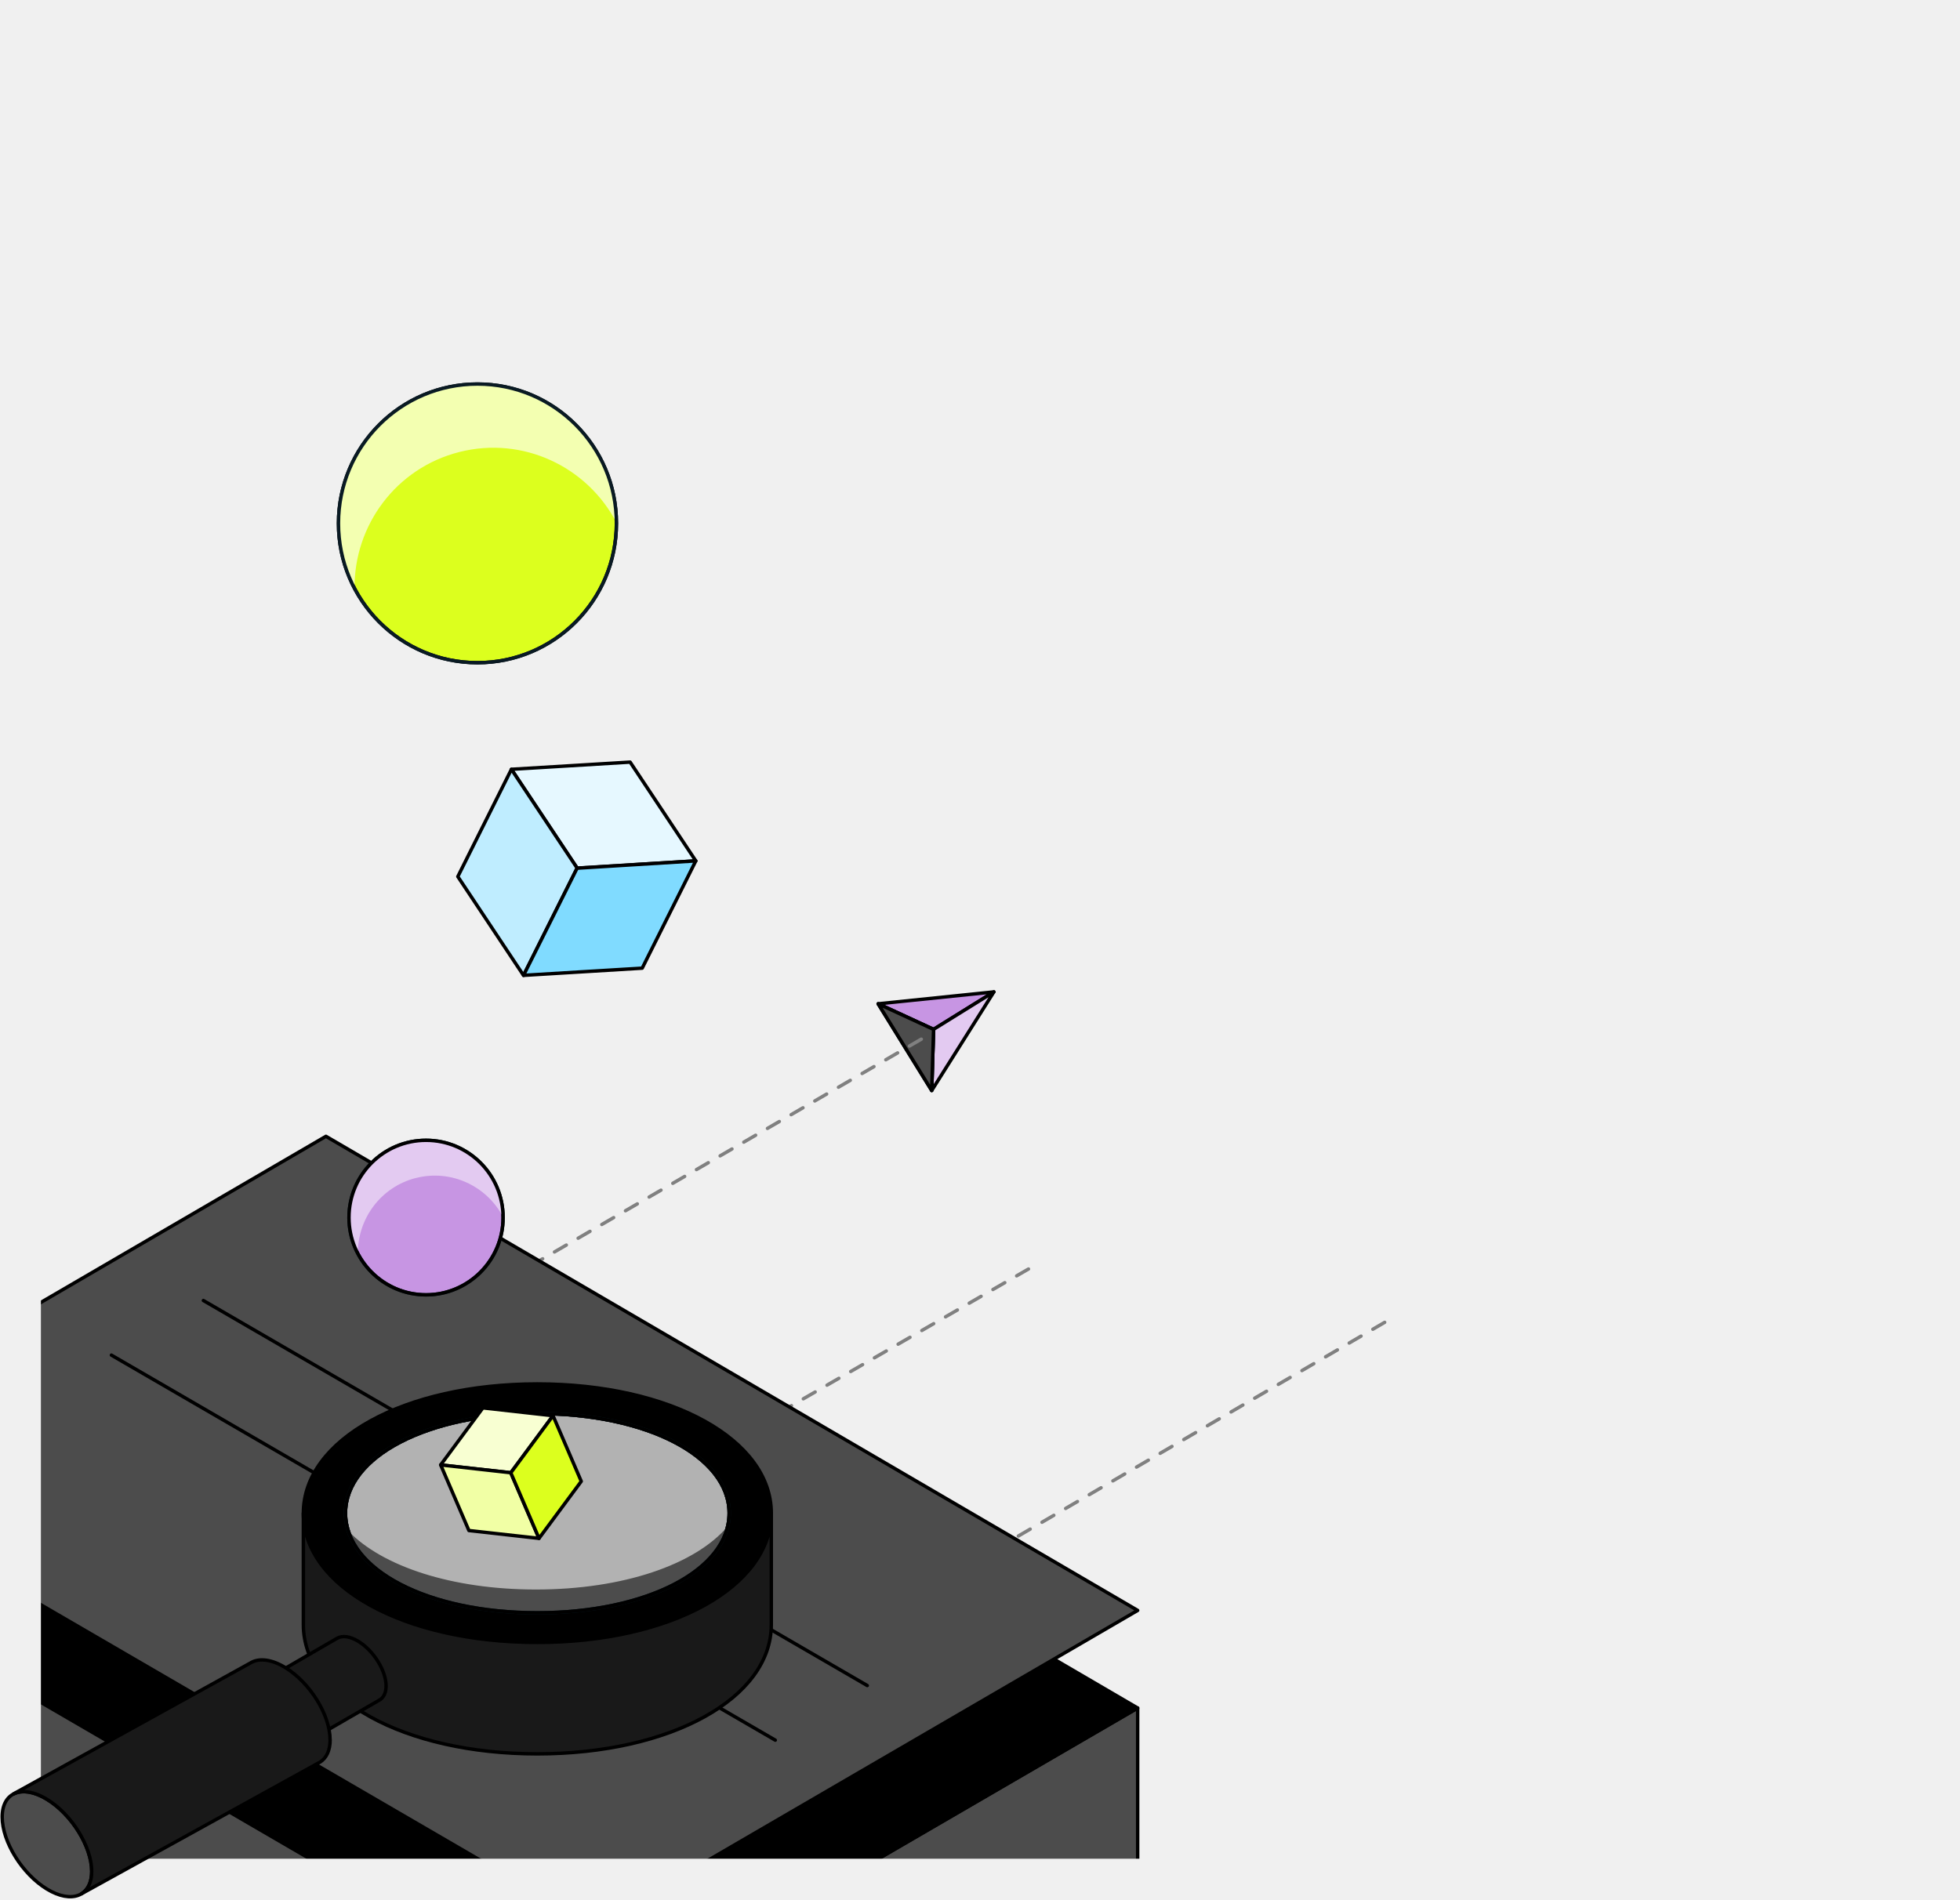
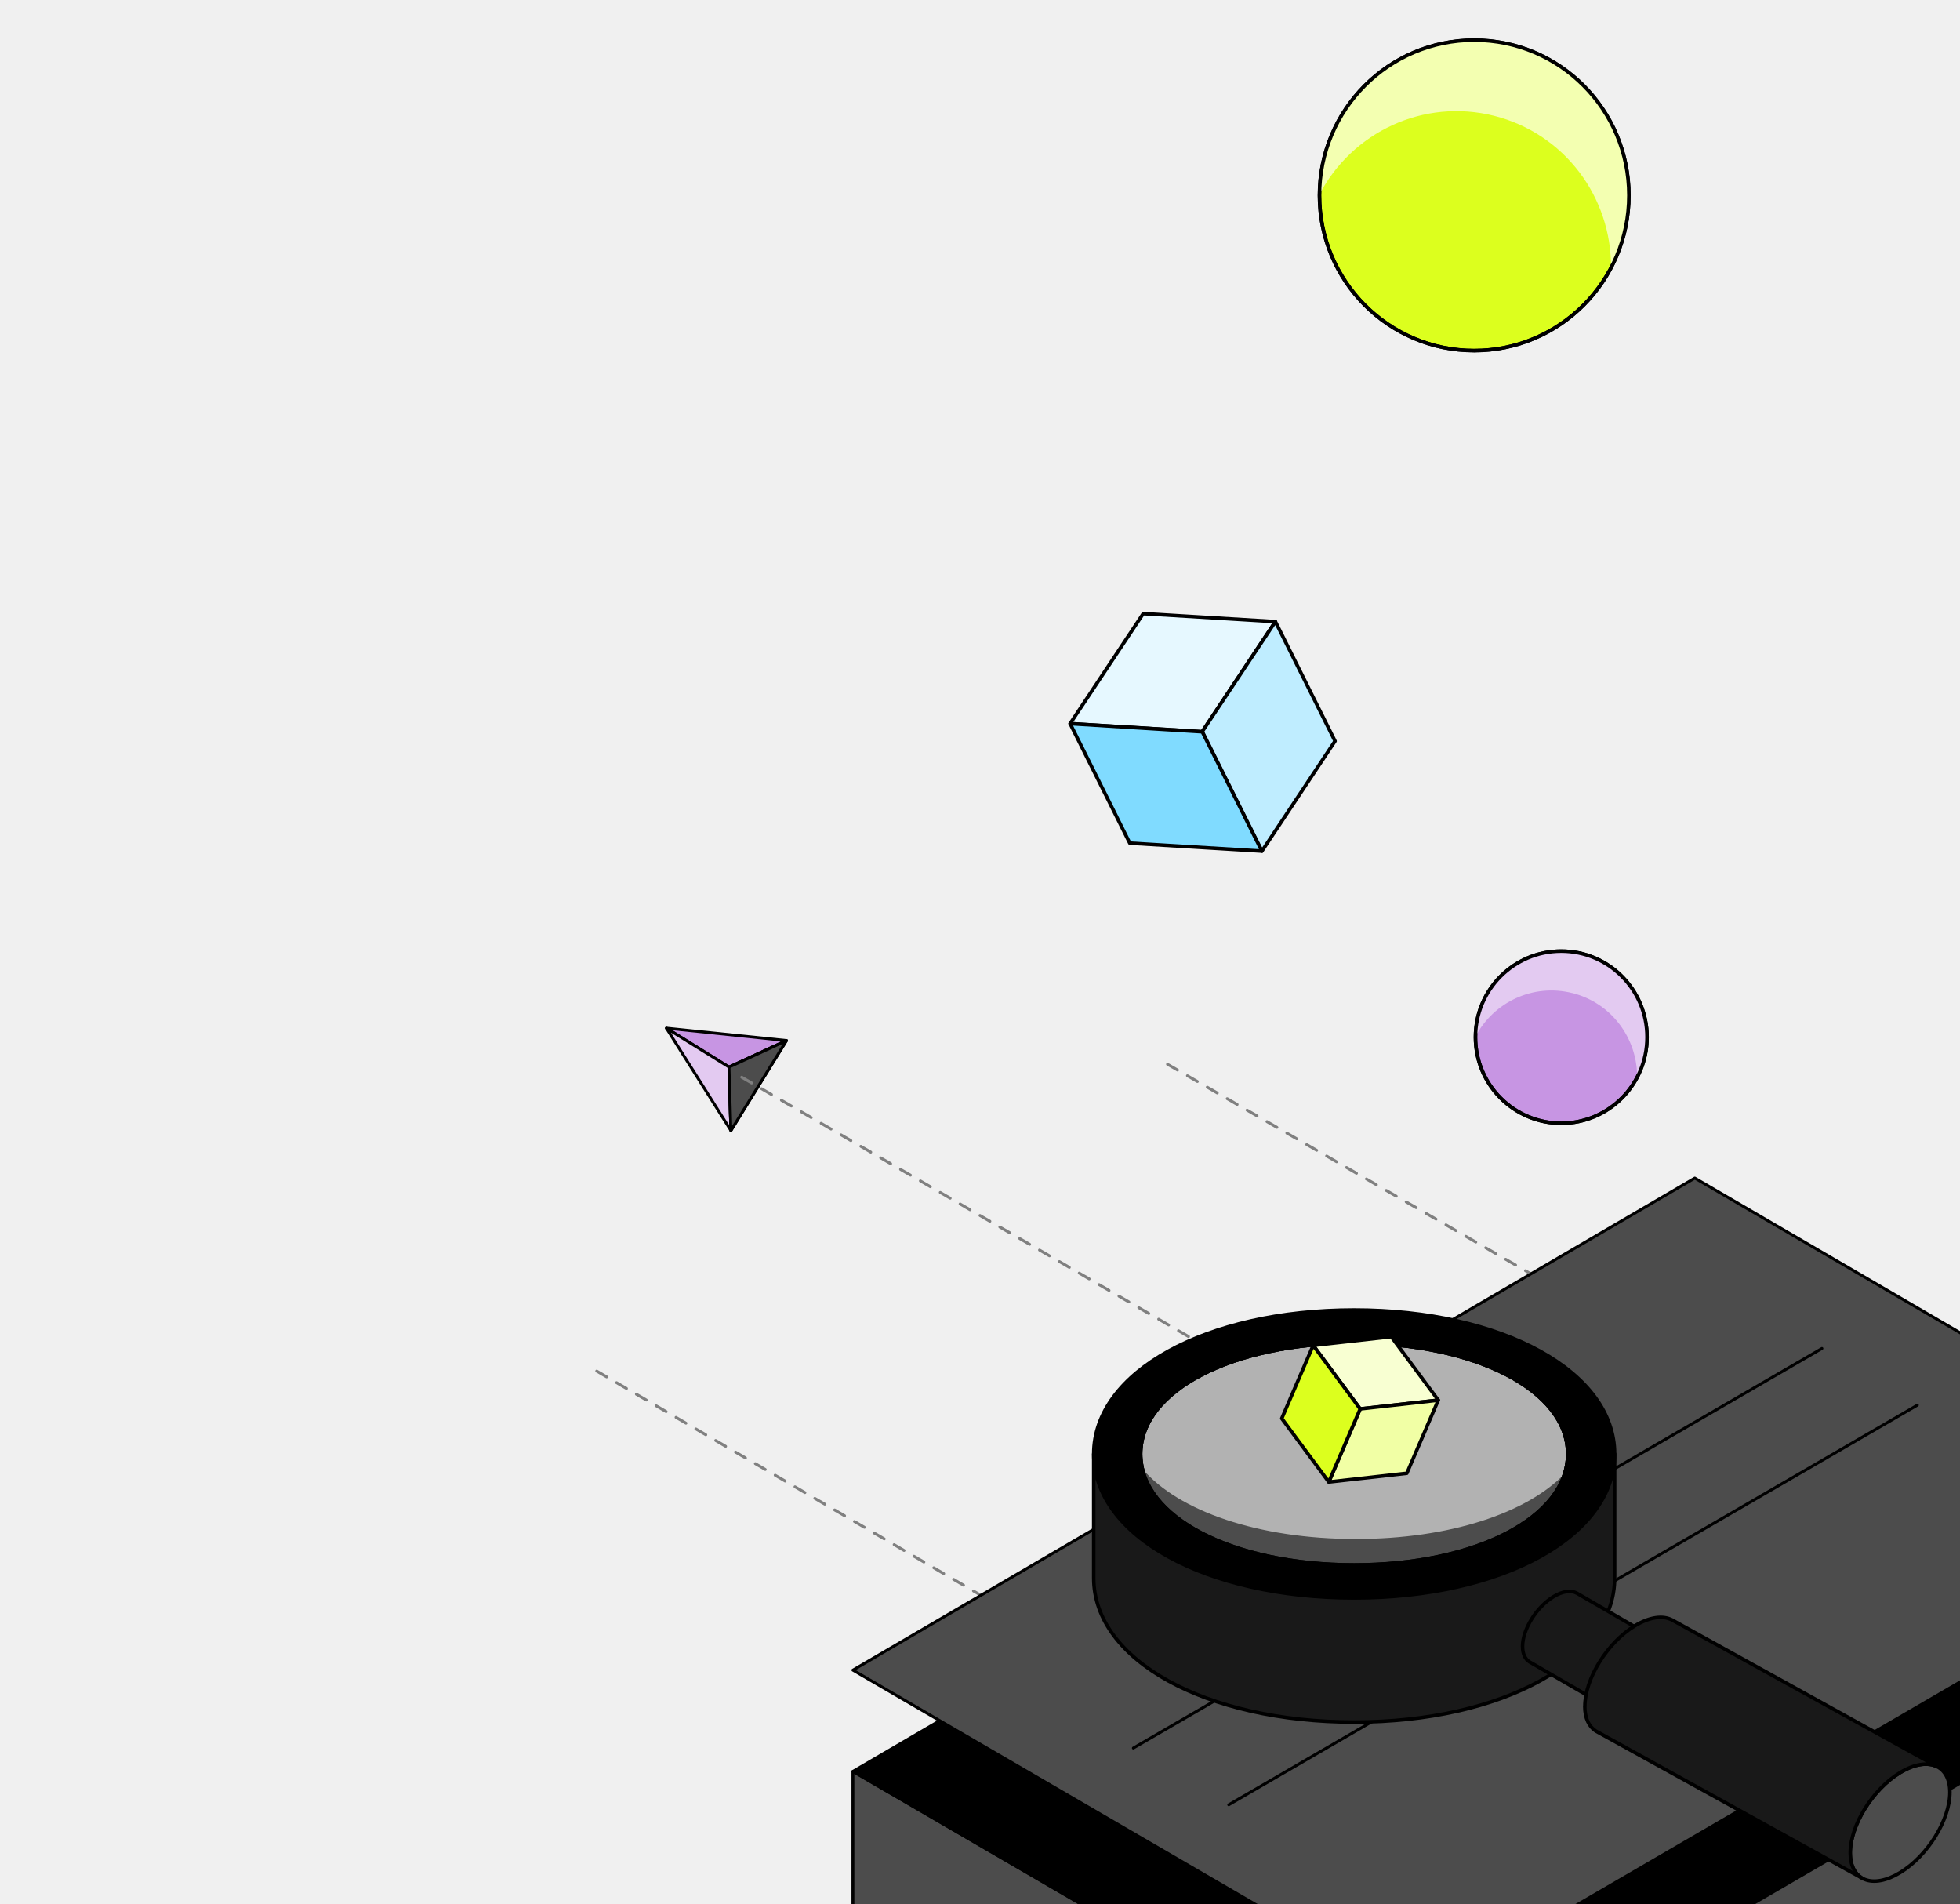
- <svg xmlns="http://www.w3.org/2000/svg" width="490" height="475" viewBox="0 0 490 475" fill="none">
-   <mask id="mask0_916_24282" style="mask-type:luminance" maskUnits="userSpaceOnUse" x="10" y="0" width="480" height="465">
-     <path d="M490.001 0.277H10.227V464.78H490.001V0.277Z" fill="white" />
-   </mask>
-   <g mask="url(#mask0_916_24282)">
-     <path d="M248.47 248.027L233.39 257.393L219.541 251.003L248.47 248.027Z" fill="#C795E3" stroke="black" stroke-width="0.856" stroke-linecap="round" stroke-linejoin="round" />
-     <path d="M232.934 272.68L233.393 257.393L248.473 248.027L232.934 272.68Z" fill="#E3CAF1" stroke="black" stroke-width="0.856" stroke-linecap="round" stroke-linejoin="round" />
-     <path d="M232.93 272.688L219.541 251.012L233.39 257.402L232.93 272.688Z" fill="#C795E3" stroke="#091A23" stroke-width="0.856" stroke-linecap="round" stroke-linejoin="round" />
-     <path d="M232.93 272.688L219.541 251.012L233.39 257.402L232.93 272.688Z" fill="#4C4C4C" stroke="black" stroke-width="0.856" stroke-linecap="round" stroke-linejoin="round" />
-     <path d="M230.324 259.848L-352.824 598.18C-371.39 608.88 -382.828 628.703 -382.828 650.165C-382.828 681.273 -349.181 700.681 -322.352 685.042L44.298 471.396C63.289 460.324 87.112 474.068 87.112 496.085C87.112 517.132 76.937 536.731 60.06 548.836M257.122 317.324L-84.535 514.31M346.167 330.66L-22.805 545.932" stroke="#808080" stroke-width="0.856" stroke-linecap="round" stroke-linejoin="round" stroke-dasharray="3.42 3.42" />
-     <path d="M-54.719 387.582V426.424L149.339 544.218L148.263 505.874L-54.719 387.582Z" fill="#4C4C4C" stroke="black" stroke-width="0.856" stroke-linecap="round" stroke-linejoin="round" />
-     <path d="M284.416 427.098V466.23L149.694 544.215L148.617 505.977L284.416 427.098Z" fill="#4C4C4C" stroke="black" stroke-width="0.856" stroke-linecap="round" stroke-linejoin="round" />
-     <path d="M-54.719 387.93L81.485 308.551L284.419 427.1L148.56 506.141L-54.719 387.93Z" fill="black" stroke="black" stroke-width="0.856" stroke-linecap="round" stroke-linejoin="round" />
-     <path d="M-54.719 363.519L81.485 284.137L284.419 402.691L148.56 481.727L-54.719 363.519Z" fill="#4C4C4C" stroke="black" stroke-width="0.856" stroke-linecap="round" stroke-linejoin="round" />
-     <path d="M50.844 325.199L216.82 421.48" stroke="black" stroke-width="0.856" stroke-linecap="round" stroke-linejoin="round" />
-     <path d="M27.848 338.855L193.824 435.136" stroke="black" stroke-width="0.856" stroke-linecap="round" stroke-linejoin="round" />
-   </g>
-   <path d="M134.334 410.699C100.987 410.699 75.838 396.802 75.838 378.379C75.838 359.956 100.987 346.059 134.334 346.059C167.68 346.059 192.829 359.956 192.829 378.379C192.829 396.802 167.68 410.699 134.334 410.699Z" fill="black" stroke="black" stroke-width="0.856" stroke-linecap="round" stroke-linejoin="round" />
-   <path d="M134.333 403.289C106.987 403.289 86.373 392.581 86.373 378.375C86.373 364.17 106.995 353.462 134.333 353.462C161.68 353.462 182.294 364.17 182.294 378.375C182.294 392.581 161.672 403.289 134.333 403.289Z" fill="#B2B2B2" stroke="black" stroke-width="0.856" stroke-linecap="round" stroke-linejoin="round" />
-   <path d="M192.829 378.376C192.829 396.799 167.68 410.696 134.334 410.696C100.987 410.696 75.838 396.799 75.838 378.376V406.243C75.838 424.665 100.987 438.563 134.334 438.563C167.68 438.563 192.829 424.665 192.829 406.243V378.376Z" fill="#191919" stroke="black" stroke-width="0.856" stroke-linecap="round" stroke-linejoin="round" />
-   <path d="M133.979 397.465C112.956 397.465 95.578 391.677 87.09 382.841C90.917 394.765 109.94 403.293 134.334 403.293C158.727 403.293 178.948 394.22 181.893 381.712C173.837 391.18 155.885 397.465 133.979 397.465Z" fill="#4C4C4C" />
-   <path d="M64.6 440.082C64.6 443.92 61.498 445.143 57.671 442.814C53.844 440.485 50.742 435.486 50.742 431.648C50.742 427.811 53.844 426.587 57.671 428.916C61.498 431.246 64.6 436.244 64.6 440.082Z" fill="#E8EBEC" stroke="#091A23" stroke-width="0.856" stroke-linecap="round" stroke-linejoin="round" />
-   <path d="M96.523 421.612C96.523 417.767 93.413 412.753 89.571 410.415C87.492 409.152 85.641 408.939 84.366 409.61H84.358C84.279 409.649 84.201 409.697 84.13 409.744L52.516 428.064L52.531 428.08C53.799 427.448 55.626 427.669 57.665 428.909C61.492 431.238 64.594 436.237 64.594 440.075C64.594 441.741 64.004 442.917 63.027 443.517L94.893 425.087C94.909 425.087 94.917 425.071 94.933 425.063L94.996 425.032C95.941 424.408 96.515 423.255 96.515 421.612H96.523Z" fill="#191919" stroke="black" stroke-width="0.856" stroke-linecap="round" stroke-linejoin="round" />
-   <path d="M22.925 467.959C22.925 474.158 17.917 476.132 11.736 472.374C5.555 468.615 0.547 460.537 0.547 454.338C0.547 448.139 5.555 446.165 11.736 449.924C17.917 453.683 22.925 461.761 22.925 467.959Z" fill="#4C4C4C" stroke="black" stroke-width="0.856" stroke-linecap="round" stroke-linejoin="round" />
-   <path d="M82.522 435.053C82.522 428.838 77.498 420.745 71.302 416.97C67.947 414.933 64.947 414.585 62.892 415.675H62.876C62.75 415.738 62.624 415.809 62.506 415.888L3.412 448.548L3.436 448.58C5.483 447.553 8.436 447.916 11.735 449.922C17.916 453.681 22.924 461.759 22.924 467.958C22.924 470.65 21.979 472.546 20.396 473.517V473.533L79.924 440.667C79.947 440.652 79.963 440.644 79.987 440.628L80.089 440.573C81.616 439.57 82.538 437.698 82.538 435.045L82.522 435.053Z" fill="#191919" stroke="black" stroke-width="0.856" stroke-linecap="round" stroke-linejoin="round" />
-   <path d="M134.333 403.289C106.987 403.289 86.373 392.581 86.373 378.375C86.373 364.17 106.995 353.462 134.333 353.462C161.68 353.462 182.294 364.17 182.294 378.375C182.294 392.581 161.672 403.289 134.333 403.289Z" stroke="#091A23" stroke-width="0.856" stroke-linecap="round" stroke-linejoin="round" />
-   <path d="M134.333 403.289C106.987 403.289 86.373 392.581 86.373 378.375C86.373 364.17 106.995 353.462 134.333 353.462C161.68 353.462 182.294 364.17 182.294 378.375C182.294 392.581 161.672 403.289 134.333 403.289Z" stroke="black" stroke-width="0.856" stroke-linecap="round" stroke-linejoin="round" />
-   <path d="M127.854 192.365L157.531 190.567L173.952 215.266L144.283 217.071L127.854 192.365Z" fill="#E6F8FF" stroke="black" stroke-width="0.856" stroke-linecap="round" stroke-linejoin="round" />
-   <path d="M127.852 192.374L114.455 219.193L130.884 243.899L144.289 217.073L127.852 192.374Z" fill="#BFEDFF" stroke="black" stroke-width="0.856" stroke-linecap="round" stroke-linejoin="round" />
-   <path d="M173.952 215.268L160.554 242.094L130.885 243.891L144.275 217.095L173.952 215.268Z" fill="#80DBFF" stroke="black" stroke-width="0.856" stroke-linecap="round" stroke-linejoin="round" />
-   <path d="M110.17 366.303L120.724 352.047L138.257 354.005L127.698 368.267L110.17 366.303Z" fill="#F8FFD2" stroke="black" stroke-width="0.856" stroke-linecap="round" stroke-linejoin="round" />
-   <path d="M110.17 366.307L117.226 382.717L134.754 384.676L127.698 368.265L110.17 366.307Z" fill="#F1FFA5" stroke="black" stroke-width="0.856" stroke-linecap="round" stroke-linejoin="round" />
-   <path d="M138.257 354.003L145.313 370.414L134.754 384.669L127.703 368.275L138.257 354.003Z" fill="#DCFF1E" stroke="black" stroke-width="0.856" stroke-linecap="round" stroke-linejoin="round" />
-   <path d="M106.509 323.779C117.148 323.779 125.774 315.129 125.774 304.459C125.774 293.789 117.148 285.139 106.509 285.139C95.87 285.139 87.244 293.789 87.244 304.459C87.244 315.129 95.87 323.779 106.509 323.779Z" fill="#C795E3" stroke="#091A23" stroke-width="0.856" stroke-linecap="round" stroke-linejoin="round" />
-   <path d="M104.024 294.554C112.824 292.338 121.715 296.584 125.756 304.301C125.747 302.797 125.572 301.274 125.194 299.75C122.599 289.403 112.133 283.117 101.815 285.72C91.497 288.323 85.229 298.818 87.824 309.166C88.202 310.689 88.772 312.111 89.472 313.44C89.398 304.726 95.225 296.76 104.024 294.544V294.554Z" fill="#E3CAF1" />
-   <path d="M106.509 323.779C117.148 323.779 125.774 315.129 125.774 304.459C125.774 293.789 117.148 285.139 106.509 285.139C95.87 285.139 87.244 293.789 87.244 304.459C87.244 315.129 95.87 323.779 106.509 323.779Z" stroke="black" stroke-width="0.856" stroke-linecap="round" stroke-linejoin="round" />
-   <path d="M119.363 165.716C138.55 165.716 154.106 150.116 154.106 130.872C154.106 111.629 138.55 96.029 119.363 96.029C100.174 96.029 84.619 111.629 84.619 130.872C84.619 150.116 100.174 165.716 119.363 165.716Z" fill="#DCFF1E" stroke="black" stroke-width="0.856" stroke-linecap="round" stroke-linejoin="round" />
-   <path d="M114.88 113.016C130.744 109.018 146.778 116.685 154.072 130.601C154.049 127.884 153.745 125.143 153.056 122.392C148.381 103.73 129.502 92.406 110.894 97.094C92.285 101.783 80.994 120.716 85.669 139.377C86.358 142.129 87.385 144.688 88.638 147.089C88.503 131.371 99.004 117.013 114.88 113.016Z" fill="#F3FFB1" />
-   <path d="M119.363 165.716C138.55 165.716 154.106 150.116 154.106 130.872C154.106 111.629 138.55 96.029 119.363 96.029C100.174 96.029 84.619 111.629 84.619 130.872C84.619 150.116 100.174 165.716 119.363 165.716Z" stroke="#091A23" stroke-width="0.856" stroke-linecap="round" stroke-linejoin="round" />
+ <svg xmlns="http://www.w3.org/2000/svg" width="584" height="567" viewBox="0 0 584 567" fill="none">
+   <path d="M198.568 306.284L217.209 317.862L234.328 309.963L198.568 306.284Z" fill="#C795E3" stroke="black" stroke-width="0.856" stroke-linecap="round" stroke-linejoin="round" />
+   <path d="M217.775 336.762L217.207 317.862L198.566 306.284L217.775 336.762Z" fill="#E3CAF1" stroke="black" stroke-width="0.856" stroke-linecap="round" stroke-linejoin="round" />
+   <path d="M217.778 336.782L234.328 309.983L217.209 317.883L217.778 336.782Z" fill="#C795E3" stroke="black" stroke-width="0.856" stroke-linecap="round" stroke-linejoin="round" />
+   <path d="M217.778 336.782L234.328 309.983L217.209 317.883L217.778 336.782Z" fill="#4C4C4C" stroke="black" stroke-width="0.856" stroke-linecap="round" stroke-linejoin="round" />
+   <path d="M220.996 320.888L941.847 739.169C964.797 752.396 978.937 776.904 978.937 803.438C978.937 841.896 937.344 865.89 904.18 846.556L450.95 582.425C427.475 568.737 398.026 585.729 398.026 612.948C398.026 638.968 410.604 663.199 431.466 678.164" stroke="#808080" stroke-width="0.856" stroke-linecap="round" stroke-linejoin="round" stroke-dasharray="3.42 3.42" />
+   <path d="M347.878 317.039L689.535 514.025" stroke="#808080" stroke-width="0.856" stroke-linecap="round" stroke-linejoin="round" stroke-dasharray="3.42 3.42" />
+   <path d="M177.799 408.433L633.898 674.575" stroke="#808080" stroke-width="0.856" stroke-linecap="round" stroke-linejoin="round" stroke-dasharray="3.42 3.42" />
+   <path d="M673.348 478.825V526.845L421.105 672.474L422.435 625.07L673.348 478.825Z" fill="#4C4C4C" stroke="black" stroke-width="0.856" stroke-linecap="round" stroke-linejoin="round" />
+   <path d="M254.131 527.678V576.057L420.667 672.471L421.997 625.197L254.131 527.678Z" fill="#4C4C4C" stroke="black" stroke-width="0.856" stroke-linecap="round" stroke-linejoin="round" />
+   <path d="M673.348 479.256L504.982 381.119L254.128 527.682L422.068 625.4L673.348 479.256Z" fill="black" stroke="black" stroke-width="0.856" stroke-linecap="round" stroke-linejoin="round" />
+   <path d="M673.348 449.076L504.982 350.936L254.128 497.505L422.068 595.217L673.348 449.076Z" fill="#4C4C4C" stroke="black" stroke-width="0.856" stroke-linecap="round" stroke-linejoin="round" />
+   <path d="M542.859 401.692L337.689 520.723" stroke="black" stroke-width="0.856" stroke-linecap="round" stroke-linejoin="round" />
+   <path d="M571.285 418.584L366.116 537.616" stroke="black" stroke-width="0.856" stroke-linecap="round" stroke-linejoin="round" />
+   <path d="M403.488 476.005C447.73 476.005 481.096 457.563 481.096 433.118C481.096 408.673 447.73 390.232 403.488 390.232C359.246 390.232 325.879 408.673 325.879 433.118C325.879 457.563 359.246 476.005 403.488 476.005Z" fill="black" stroke="black" stroke-width="1.051" stroke-linecap="round" stroke-linejoin="round" />
+   <path d="M403.484 466.179C439.765 466.179 467.115 451.971 467.115 433.121C467.115 414.271 439.755 400.063 403.484 400.063C367.202 400.063 339.853 414.271 339.853 433.121C339.853 451.971 367.213 466.179 403.484 466.179Z" fill="#B2B2B2" stroke="black" stroke-width="1.051" stroke-linecap="round" stroke-linejoin="round" />
+   <path d="M325.879 433.121C325.879 457.566 359.246 476.007 403.488 476.007C447.73 476.007 481.096 457.566 481.096 433.121V470.098C481.096 494.543 447.73 512.984 403.488 512.984C359.246 512.984 325.879 494.543 325.879 470.098V433.121Z" fill="#191919" stroke="black" stroke-width="1.051" stroke-linecap="round" stroke-linejoin="round" />
+   <path d="M403.955 458.45C431.848 458.45 454.904 450.77 466.166 439.045C461.088 454.867 435.849 466.183 403.485 466.183C371.121 466.183 344.294 454.144 340.387 437.547C351.074 450.11 374.893 458.45 403.955 458.45Z" fill="#4C4C4C" />
+   <path d="M496.003 514.995C496.003 520.087 500.119 521.711 505.197 518.62C510.274 515.529 514.39 508.897 514.39 503.804C514.39 498.712 510.274 497.088 505.197 500.179C500.119 503.27 496.003 509.902 496.003 514.995Z" fill="#4C4C4C" stroke="black" stroke-width="1.051" stroke-linecap="round" stroke-linejoin="round" />
+   <path d="M453.65 490.49C453.65 485.387 457.776 478.733 462.874 475.632C465.632 473.955 468.087 473.673 469.78 474.563H469.79C469.895 474.616 469.999 474.678 470.093 474.741L512.037 499.05L512.016 499.071C510.334 498.233 507.91 498.526 505.204 500.171C500.127 503.262 496.011 509.895 496.011 514.987C496.011 517.198 496.795 518.759 498.09 519.556L455.812 495.1C455.792 495.1 455.781 495.079 455.76 495.069L455.677 495.027C454.423 494.199 453.66 492.669 453.66 490.49H453.65Z" fill="#191919" stroke="black" stroke-width="1.051" stroke-linecap="round" stroke-linejoin="round" />
+   <path d="M551.296 551.981C551.296 560.206 557.94 562.826 566.141 557.838C574.341 552.851 580.986 542.132 580.986 533.906C580.986 525.681 574.341 523.062 566.141 528.049C557.94 533.037 551.296 543.756 551.296 551.981Z" fill="#4C4C4C" stroke="black" stroke-width="1.051" stroke-linecap="round" stroke-linejoin="round" />
+   <path d="M472.223 508.314C472.223 500.068 478.888 489.328 487.11 484.319C491.56 481.616 495.54 481.155 498.267 482.601H498.288C498.455 482.685 498.622 482.779 498.779 482.884L577.181 526.221L577.15 526.263C574.434 524.9 570.516 525.382 566.139 528.044C557.938 533.031 551.294 543.75 551.294 551.976C551.294 555.549 552.548 558.063 554.648 559.352V559.373L475.671 515.764C475.639 515.743 475.618 515.732 475.587 515.711L475.451 515.638C473.425 514.307 472.202 511.824 472.202 508.303L472.223 508.314Z" fill="#191919" stroke="black" stroke-width="1.051" stroke-linecap="round" stroke-linejoin="round" />
+   <path d="M403.484 466.179C439.765 466.179 467.115 451.971 467.115 433.121C467.115 414.271 439.755 400.063 403.484 400.063C367.202 400.063 339.853 414.271 339.853 433.121C339.853 451.971 367.213 466.179 403.484 466.179Z" stroke="black" stroke-width="1.051" stroke-linecap="round" stroke-linejoin="round" />
+   <path d="M403.484 466.179C439.765 466.179 467.115 451.971 467.115 433.121C467.115 414.271 439.755 400.063 403.484 400.063C367.202 400.063 339.853 414.271 339.853 433.121C339.853 451.971 367.213 466.179 403.484 466.179Z" stroke="black" stroke-width="1.051" stroke-linecap="round" stroke-linejoin="round" />
+   <path d="M380.015 185.167L340.641 182.782L318.854 215.556L358.217 217.951L380.015 185.167Z" fill="#E6F8FF" stroke="black" stroke-width="1.051" stroke-linecap="round" stroke-linejoin="round" />
+   <path d="M380.016 185.173L397.79 220.758L375.993 253.542L358.209 217.946L380.016 185.173Z" fill="#BFEDFF" stroke="black" stroke-width="1.051" stroke-linecap="round" stroke-linejoin="round" />
+   <path d="M318.854 215.562L336.629 251.158L375.993 253.543L358.228 217.987L318.854 215.562Z" fill="#80DBFF" stroke="black" stroke-width="1.051" stroke-linecap="round" stroke-linejoin="round" />
+   <path d="M428.542 417.094L414.54 398.178L391.278 400.777L405.287 419.701L428.542 417.094Z" fill="#F8FFD2" stroke="black" stroke-width="1.051" stroke-linecap="round" stroke-linejoin="round" />
+   <path d="M428.542 417.097L419.181 438.873L395.926 441.472L405.287 419.696L428.542 417.097Z" fill="#F1FFA5" stroke="black" stroke-width="1.051" stroke-linecap="round" stroke-linejoin="round" />
+   <path d="M391.275 400.771L381.914 422.547L395.924 441.463L405.278 419.709L391.275 400.771Z" fill="#DCFF1E" stroke="black" stroke-width="1.051" stroke-linecap="round" stroke-linejoin="round" />
+   <path d="M465.188 334.602C451.072 334.602 439.628 323.124 439.628 308.966C439.628 294.808 451.072 283.33 465.188 283.33C479.303 283.33 490.747 294.808 490.747 308.966C490.747 323.124 479.303 334.602 465.188 334.602Z" fill="#C795E3" stroke="black" stroke-width="1.051" stroke-linecap="round" stroke-linejoin="round" />
+   <path d="M468.482 295.823C456.807 292.883 445.01 298.518 439.649 308.757C439.662 306.761 439.894 304.74 440.394 302.719C443.838 288.988 457.723 280.647 471.412 284.101C485.102 287.555 493.418 301.482 489.975 315.212C489.474 317.233 488.717 319.12 487.789 320.883C487.886 309.321 480.156 298.75 468.482 295.811V295.823Z" fill="#E3CAF1" />
+   <path d="M465.188 334.602C451.072 334.602 439.628 323.124 439.628 308.966C439.628 294.808 451.072 283.33 465.188 283.33C479.303 283.33 490.747 294.808 490.747 308.966C490.747 323.124 479.303 334.602 465.188 334.602Z" stroke="black" stroke-width="1.051" stroke-linecap="round" stroke-linejoin="round" />
+   <path d="M439.246 104.435C413.79 104.435 393.151 83.735 393.151 58.201C393.151 32.667 413.79 11.967 439.246 11.967C464.705 11.967 485.342 32.667 485.342 58.201C485.342 83.735 464.705 104.435 439.246 104.435Z" fill="#DCFF1E" stroke="black" stroke-width="1.051" stroke-linecap="round" stroke-linejoin="round" />
+   <path d="M445.192 34.506C424.144 29.202 402.871 39.374 393.194 57.841C393.224 54.234 393.628 50.598 394.542 46.947C400.744 22.185 425.792 7.159 450.48 13.38C475.168 19.6 490.149 44.723 483.947 69.485C483.033 73.137 481.67 76.532 480.007 79.718C480.187 58.862 466.255 39.81 445.192 34.506Z" fill="#F3FFB1" />
+   <path d="M439.246 104.435C413.79 104.435 393.151 83.735 393.151 58.201C393.151 32.667 413.79 11.967 439.246 11.967C464.705 11.967 485.342 32.667 485.342 58.201C485.342 83.735 464.705 104.435 439.246 104.435Z" stroke="black" stroke-width="1.051" stroke-linecap="round" stroke-linejoin="round" />
</svg>
